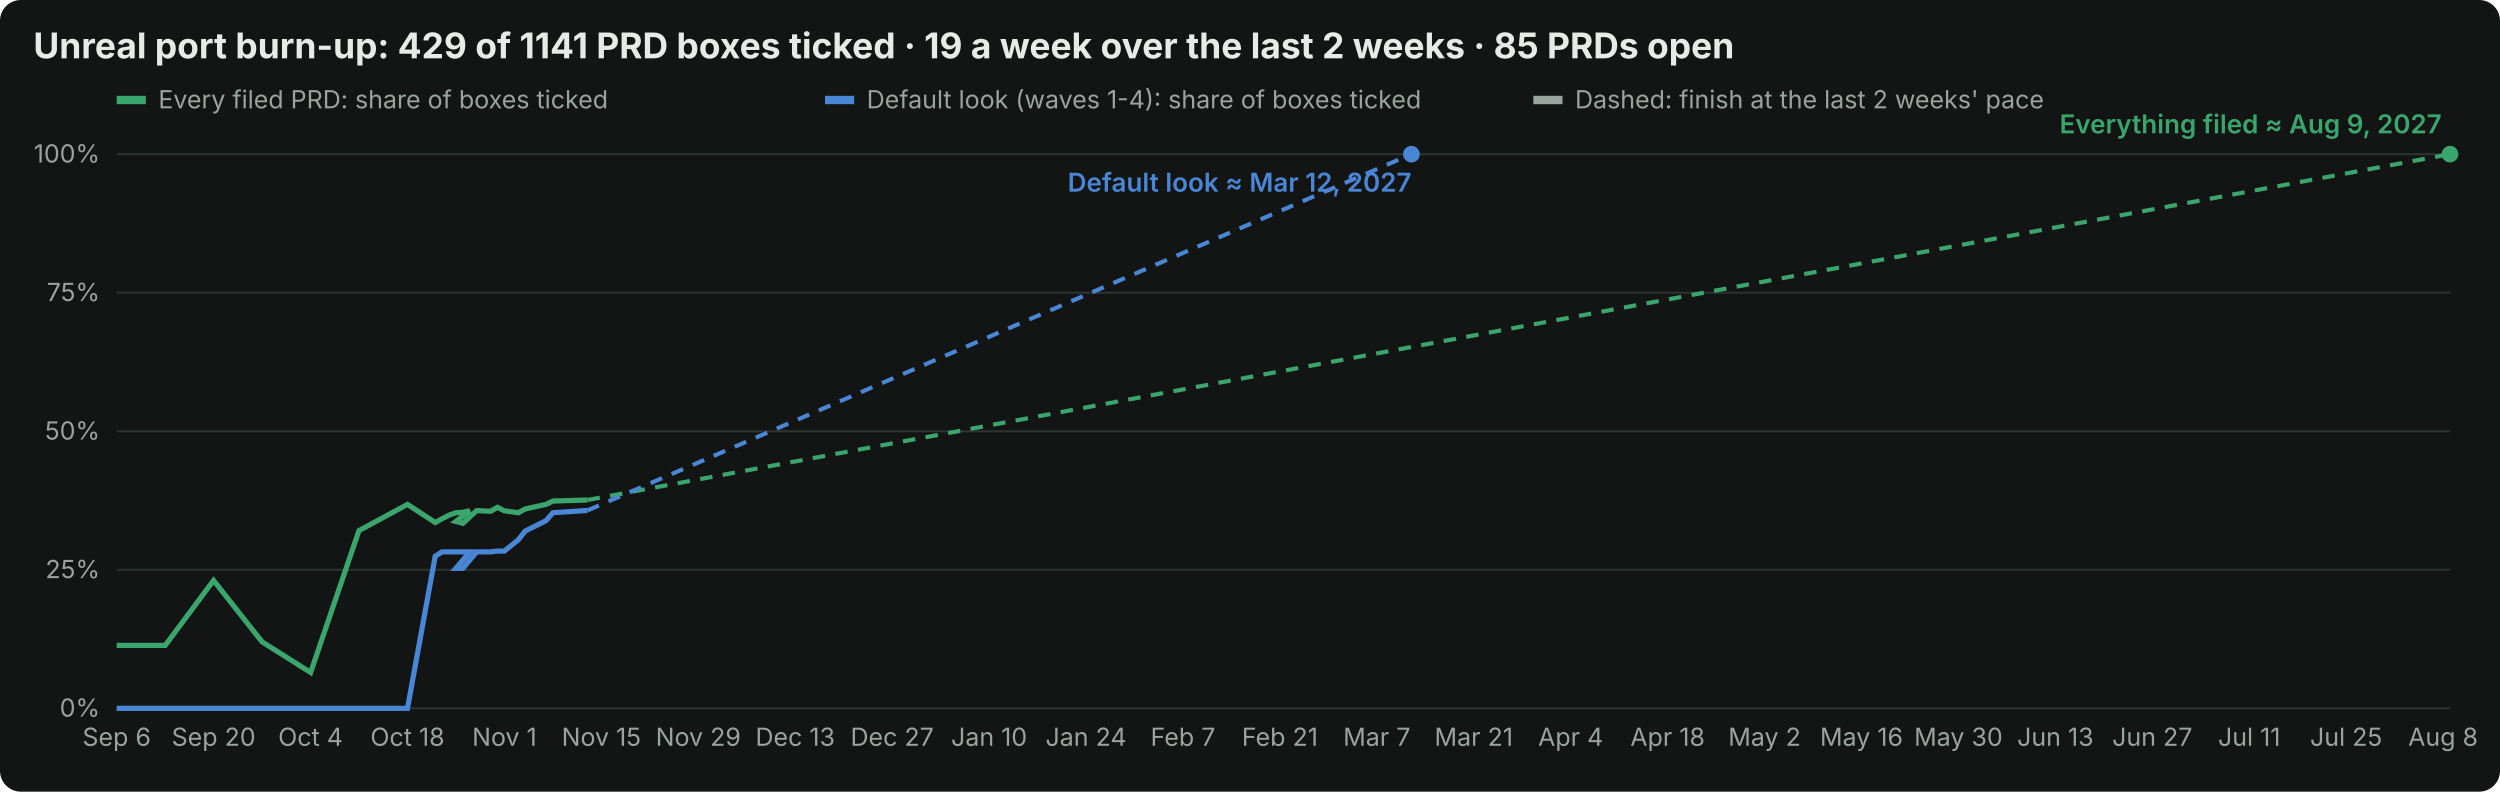
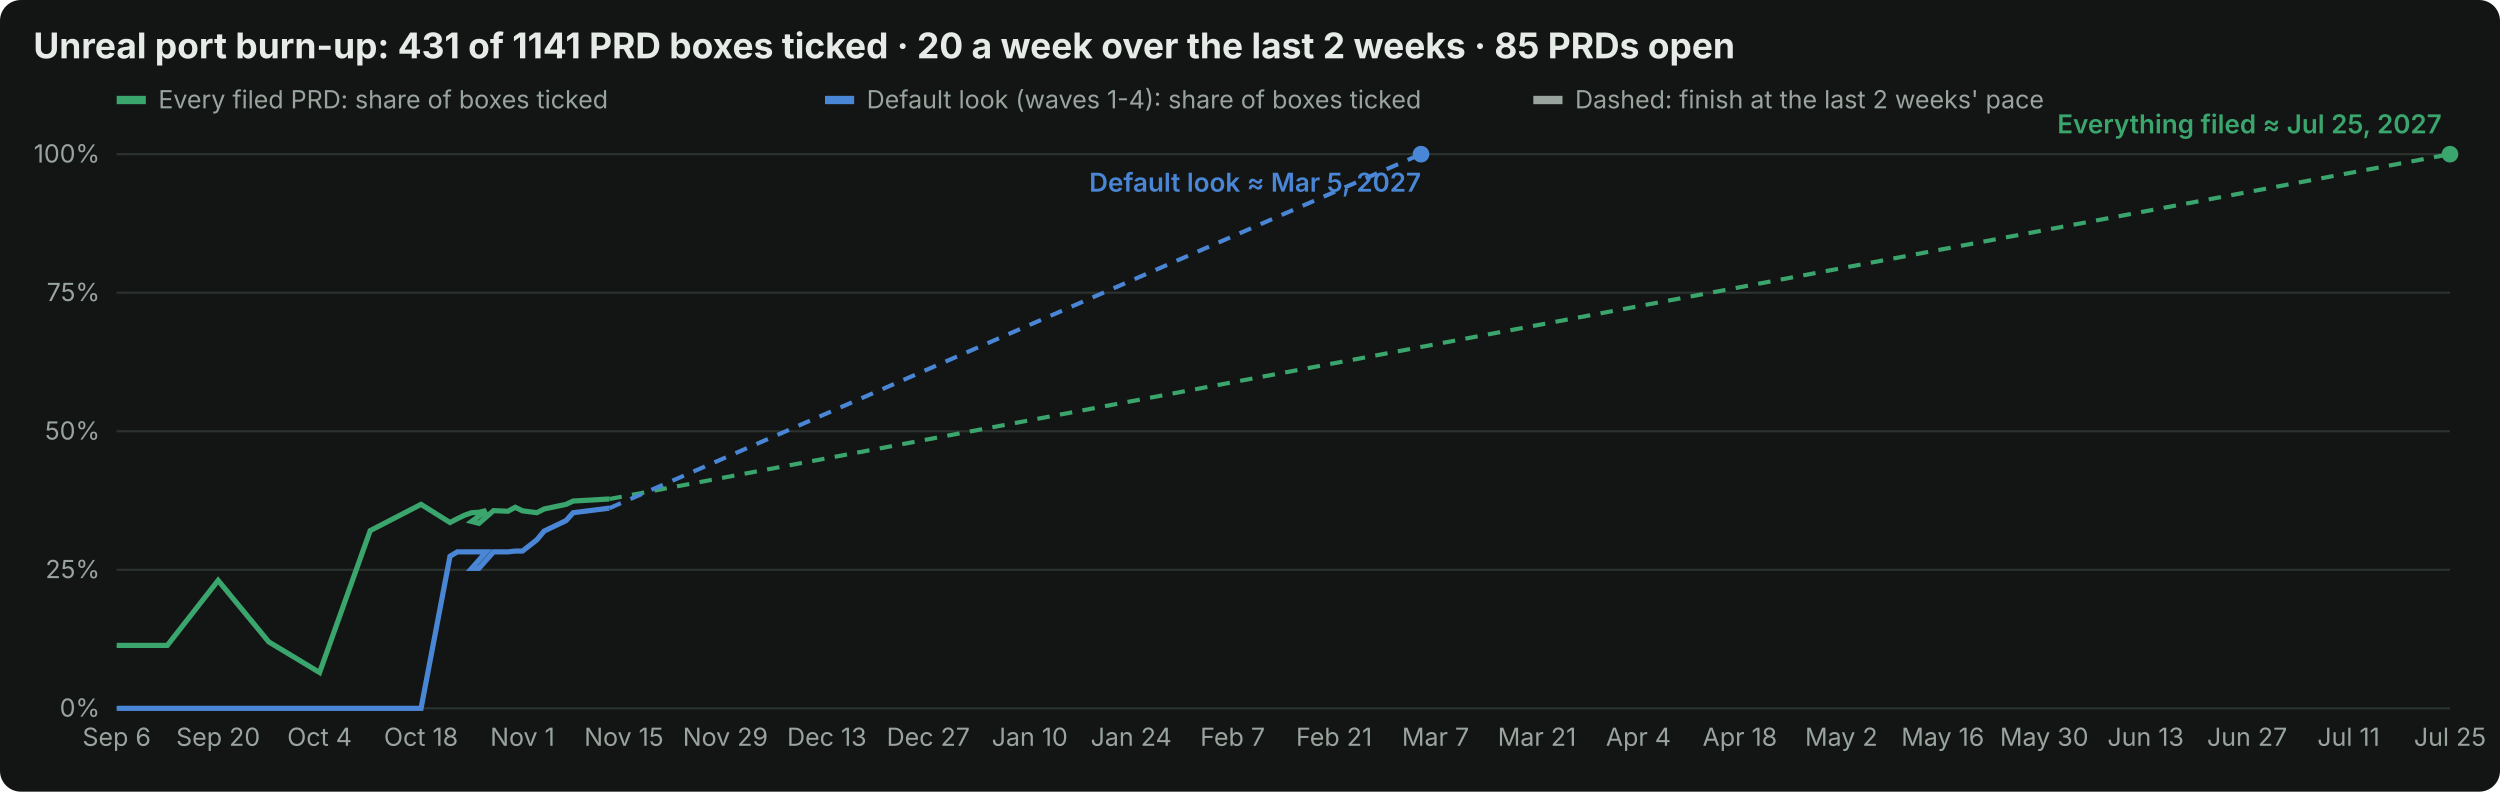
<svg xmlns="http://www.w3.org/2000/svg" viewBox="0 0 1200 380" width="1200" height="380" font-family="system-ui, -apple-system, Segoe UI, sans-serif">
  <style>.h{fill:#e7ebe8;font-size:17px;font-weight:700}.t{fill:#9aa49f;font-size:12px}.e{font-size:12.5px;font-weight:600}</style>
  <rect width="1200" height="380" rx="10" fill="#121513" />
-   <text x="16" y="28" class="h">Unreal port burn-up: 429 of 1141 PRD boxes ticked · 19 a week over the last 2 weeks · 85 PRDs open</text>
+   <text x="16" y="28" class="h">Unreal port burn-up: 431 of 1141 PRD boxes ticked · 20 a week over the last 2 weeks · 85 PRDs open</text>
  <rect x="56" y="46" width="14" height="4" fill="#3aa56c" />
  <text x="76" y="52" class="t">Every filed PRD: share of boxes ticked</text>
  <rect x="396" y="46" width="14" height="4" fill="#4a86d6" />
  <text x="416" y="52" class="t">Default look (waves 1-4): share of boxes ticked</text>
  <rect x="736" y="46" width="14" height="4" fill="#9aa49f" />
  <text x="756" y="52" class="t">Dashed: finish at the last 2 weeks' pace</text>
  <line x1="56" x2="1176" y1="340" y2="340" stroke="#2c322f" />
  <text x="48" y="344" class="t" text-anchor="end">0%</text>
  <line x1="56" x2="1176" y1="273.5" y2="273.5" stroke="#2c322f" />
  <text x="48" y="277.5" class="t" text-anchor="end">25%</text>
  <line x1="56" x2="1176" y1="207" y2="207" stroke="#2c322f" />
  <text x="48" y="211" class="t" text-anchor="end">50%</text>
  <line x1="56" x2="1176" y1="140.5" y2="140.5" stroke="#2c322f" />
  <text x="48" y="144.5" class="t" text-anchor="end">75%</text>
  <line x1="56" x2="1176" y1="74" y2="74" stroke="#2c322f" />
  <text x="48" y="78" class="t" text-anchor="end">100%</text>
  <text x="56" y="358" class="t" text-anchor="middle">Sep 6</text>
-   <text x="102.528" y="358" class="t" text-anchor="middle">Sep 20</text>
-   <text x="149.056" y="358" class="t" text-anchor="middle">Oct 4</text>
-   <text x="195.585" y="358" class="t" text-anchor="middle">Oct 18</text>
-   <text x="242.113" y="358" class="t" text-anchor="middle">Nov 1</text>
-   <text x="288.641" y="358" class="t" text-anchor="middle">Nov 15</text>
-   <text x="335.169" y="358" class="t" text-anchor="middle">Nov 29</text>
-   <text x="381.697" y="358" class="t" text-anchor="middle">Dec 13</text>
-   <text x="428.226" y="358" class="t" text-anchor="middle">Dec 27</text>
-   <text x="474.754" y="358" class="t" text-anchor="middle">Jan 10</text>
-   <text x="521.282" y="358" class="t" text-anchor="middle">Jan 24</text>
-   <text x="567.81" y="358" class="t" text-anchor="middle">Feb 7</text>
-   <text x="614.338" y="358" class="t" text-anchor="middle">Feb 21</text>
-   <text x="660.866" y="358" class="t" text-anchor="middle">Mar 7</text>
-   <text x="707.395" y="358" class="t" text-anchor="middle">Mar 21</text>
-   <text x="753.923" y="358" class="t" text-anchor="middle">Apr 4</text>
-   <text x="800.451" y="358" class="t" text-anchor="middle">Apr 18</text>
-   <text x="846.979" y="358" class="t" text-anchor="middle">May 2</text>
-   <text x="893.507" y="358" class="t" text-anchor="middle">May 16</text>
-   <text x="940.036" y="358" class="t" text-anchor="middle">May 30</text>
-   <text x="986.564" y="358" class="t" text-anchor="middle">Jun 13</text>
-   <text x="1033.092" y="358" class="t" text-anchor="middle">Jun 27</text>
-   <text x="1079.62" y="358" class="t" text-anchor="middle">Jul 11</text>
-   <text x="1126.148" y="358" class="t" text-anchor="middle">Jul 25</text>
-   <text x="1172.677" y="358" class="t" text-anchor="middle">Aug 8</text>
-   <path d="M56.0,309.8L79.3,309.8L102.5,278.6L125.8,308.1L149.1,322.8L172.3,254.7L195.6,242.1L208.9,250.8L212.2,249.0L215.5,247.3L218.8,246.1L222.2,245.9L225.5,245.1L218.8,250.3L222.2,251.2L228.8,245.1L235.5,245.4L238.8,243.5L242.1,245.2L248.8,246.1L252.1,244.3L262.1,242.1L265.4,240.5L282.0,240.0" stroke="#3aa56c" stroke-width="2.5" fill="none" />
-   <path d="M56.0,340.0L79.3,340.0L102.5,340.0L125.8,340.0L149.1,340.0L172.3,340.0L195.6,340.0L208.9,267.0L212.2,264.9L215.5,264.9L218.8,264.9L222.2,264.9L225.5,264.9L218.8,272.8L222.2,272.8L228.8,264.9L235.5,264.9L238.8,264.5L242.1,264.5L248.8,259.1L252.1,254.9L262.1,249.9L265.4,246.1L282.0,245.0" stroke="#4a86d6" stroke-width="2.5" fill="none" />
-   <path d="M281.994,239.988L1176,74" stroke="#3aa56c" stroke-width="2" stroke-dasharray="6 5" fill="none" />
+   <text x="104.696" y="358" class="t" text-anchor="middle">Sep 20</text>
+   <text x="153.391" y="358" class="t" text-anchor="middle">Oct 4</text>
+   <text x="202.087" y="358" class="t" text-anchor="middle">Oct 18</text>
+   <text x="250.783" y="358" class="t" text-anchor="middle">Nov 1</text>
+   <text x="299.478" y="358" class="t" text-anchor="middle">Nov 15</text>
+   <text x="348.174" y="358" class="t" text-anchor="middle">Nov 29</text>
+   <text x="396.87" y="358" class="t" text-anchor="middle">Dec 13</text>
+   <text x="445.565" y="358" class="t" text-anchor="middle">Dec 27</text>
+   <text x="494.261" y="358" class="t" text-anchor="middle">Jan 10</text>
+   <text x="542.957" y="358" class="t" text-anchor="middle">Jan 24</text>
+   <text x="591.652" y="358" class="t" text-anchor="middle">Feb 7</text>
+   <text x="640.348" y="358" class="t" text-anchor="middle">Feb 21</text>
+   <text x="689.043" y="358" class="t" text-anchor="middle">Mar 7</text>
+   <text x="737.739" y="358" class="t" text-anchor="middle">Mar 21</text>
+   <text x="786.435" y="358" class="t" text-anchor="middle">Apr 4</text>
+   <text x="835.13" y="358" class="t" text-anchor="middle">Apr 18</text>
+   <text x="883.826" y="358" class="t" text-anchor="middle">May 2</text>
+   <text x="932.522" y="358" class="t" text-anchor="middle">May 16</text>
+   <text x="981.217" y="358" class="t" text-anchor="middle">May 30</text>
+   <text x="1029.913" y="358" class="t" text-anchor="middle">Jun 13</text>
+   <text x="1078.609" y="358" class="t" text-anchor="middle">Jun 27</text>
+   <text x="1127.304" y="358" class="t" text-anchor="middle">Jul 11</text>
+   <text x="1176" y="358" class="t" text-anchor="middle">Jul 25</text>
+   <path d="M56.0,309.8L80.3,309.8L104.7,278.6L129.0,308.1L153.4,322.8L177.7,254.7L202.1,242.1L216.0,250.8L219.5,249.0L223.0,247.3L226.4,246.1L229.9,245.9L233.4,245.1L226.4,250.3L229.9,251.2L236.9,245.1L243.8,245.4L247.3,243.5L250.8,245.2L257.7,246.1L261.2,244.3L271.7,242.1L275.1,240.5L292.5,239.5" stroke="#3aa56c" stroke-width="2.5" fill="none" />
+   <path d="M56.0,340.0L80.3,340.0L104.7,340.0L129.0,340.0L153.4,340.0L177.7,340.0L202.1,340.0L216.0,267.0L219.5,264.9L223.0,264.9L226.4,264.9L229.9,264.9L233.4,264.9L226.4,272.8L229.9,272.8L236.9,264.9L243.8,264.9L247.3,264.5L250.8,264.5L257.7,259.1L261.2,254.9L271.7,249.9L275.1,246.1L292.5,243.9" stroke="#4a86d6" stroke-width="2.5" fill="none" />
+   <path d="M292.522,239.521L1176,74" stroke="#3aa56c" stroke-width="2" stroke-dasharray="6 5" fill="none" />
  <circle cx="1176" cy="74" r="4" fill="#3aa56c" />
-   <text x="1172" y="64" class="e" fill="#3aa56c" text-anchor="end">Everything filed ≈ Aug 9, 2027</text>
-   <path d="M281.994,245L677.484,74" stroke="#4a86d6" stroke-width="2" stroke-dasharray="6 5" fill="none" />
-   <circle cx="677.484" cy="74" r="4" fill="#4a86d6" />
-   <text x="677.484" y="92" class="e" fill="#4a86d6" text-anchor="end">Default look ≈ Mar 12, 2027</text>
+   <text x="1172" y="64" class="e" fill="#3aa56c" text-anchor="end">Everything filed ≈ Jul 25, 2027</text>
+   <path d="M292.522,243.914L682.087,74" stroke="#4a86d6" stroke-width="2" stroke-dasharray="6 5" fill="none" />
+   <circle cx="682.087" cy="74" r="4" fill="#4a86d6" />
+   <text x="682.087" y="92" class="e" fill="#4a86d6" text-anchor="end">Default look ≈ Mar 5, 2027</text>
</svg>
